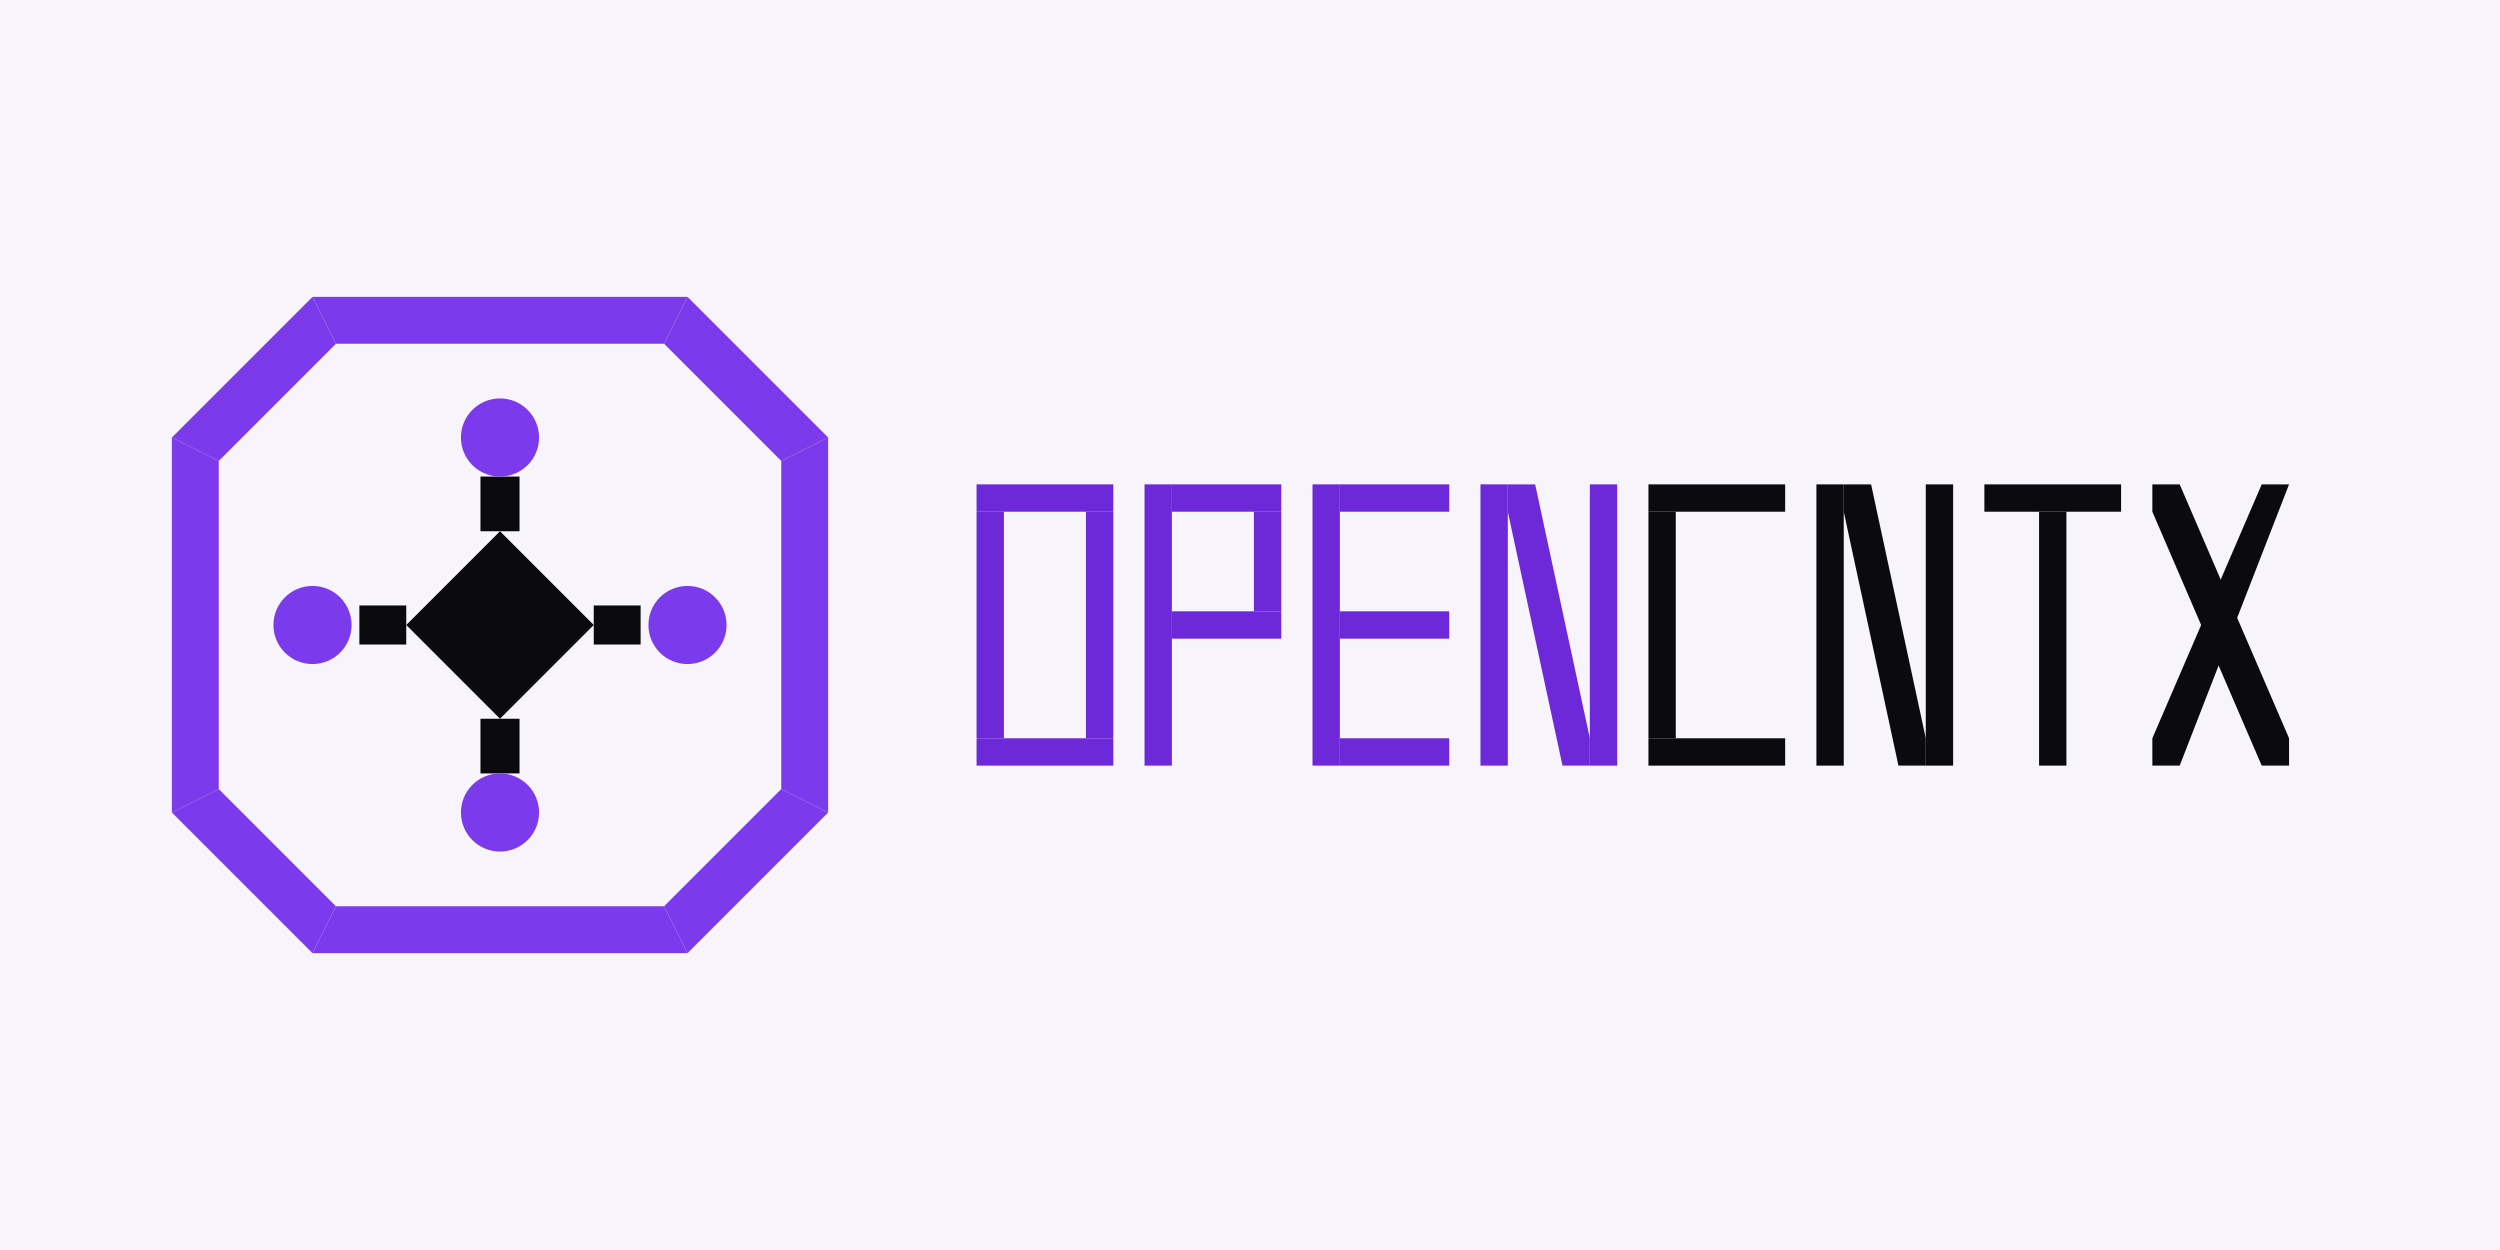
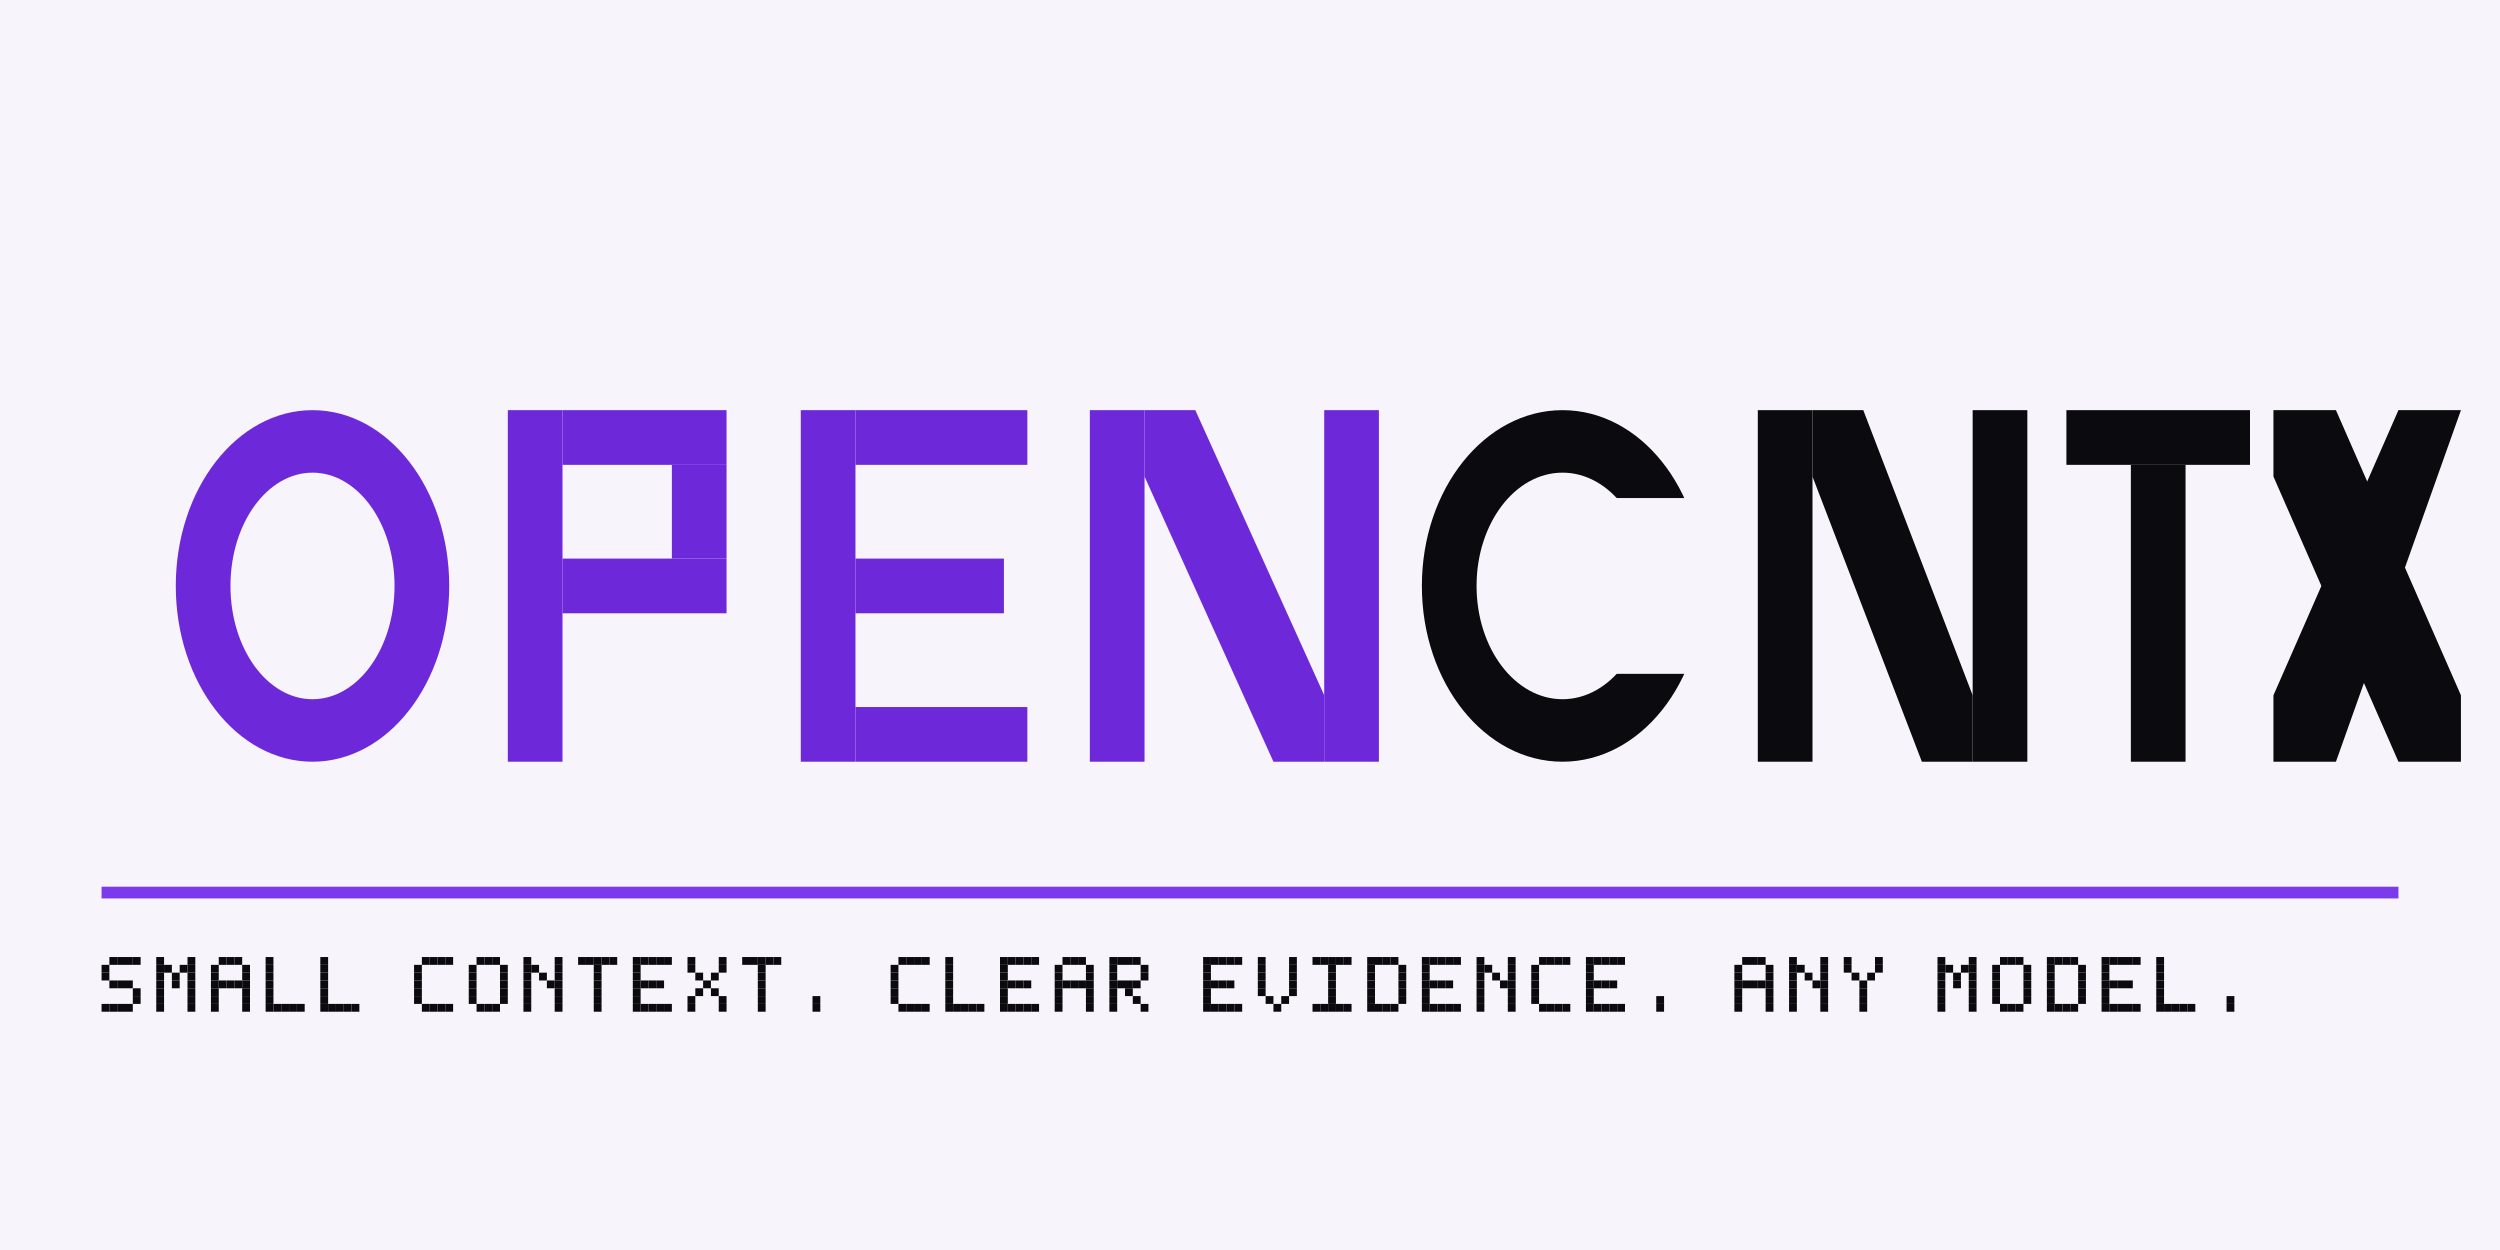
<svg xmlns="http://www.w3.org/2000/svg" width="1280" height="640" viewBox="0 0 1280 640" role="img" aria-labelledby="title description">
  <rect x="0" y="0" width="1280" height="640" fill="#F7F5FB" />
-   <g id="boundary" fill="#7C3AED">
-     <polygon points="160,152 352,152 340,176 172,176" />
-     <polygon points="352,152 424,224 400,236 340,176" />
-     <polygon points="424,224 424,416 400,404 400,236" />
-     <polygon points="424,416 352,488 340,464 400,404" />
-     <polygon points="352,488 160,488 172,464 340,464" />
-     <polygon points="160,488 88,416 112,404 172,464" />
-     <polygon points="88,416 88,224 112,236 112,404" />
-     <polygon points="88,224 160,152 172,176 112,236" />
-   </g>
-   <g id="network" fill="#0B0B0F">
-     <rect x="246" y="244" width="20" height="28" />
-     <rect x="246" y="368" width="20" height="28" />
-     <rect x="184" y="310" width="24" height="20" />
-     <rect x="304" y="310" width="24" height="20" />
-     <polygon points="256,272 304,320 256,368 208,320" />
-   </g>
-   <g id="nodes" fill="#7C3AED">
-     <circle cx="256" cy="224" r="20" />
-     <circle cx="160" cy="320" r="20" />
-     <circle cx="352" cy="320" r="20" />
-     <circle cx="256" cy="416" r="20" />
-   </g>
  <g id="word-open" fill="#6D28D9" aria-label="OPEN">
-     <rect x="500" y="248" width="70" height="14" />
-     <rect x="500" y="378" width="70" height="14" />
-     <rect x="500" y="262" width="14" height="116" />
-     <rect x="556" y="262" width="14" height="116" />
-     <rect x="586" y="248" width="14" height="144" />
-     <rect x="600" y="248" width="56" height="14" />
-     <rect x="600" y="313" width="56" height="14" />
-     <rect x="642" y="262" width="14" height="51" />
-     <rect x="672" y="248" width="14" height="144" />
-     <rect x="686" y="248" width="56" height="14" />
-     <rect x="686" y="313" width="56" height="14" />
-     <rect x="686" y="378" width="56" height="14" />
-     <rect x="758" y="248" width="14" height="144" />
-     <rect x="814" y="248" width="14" height="144" />
-     <polygon points="772,248 786,248 814,378 814,392 800,392 772,262" />
+     <ellipse cx="160" cy="300" rx="70" ry="90" />
+     <ellipse cx="160" cy="300" rx="42" ry="58" fill="#F7F5FB" />
+     <rect x="260" y="210" width="28" height="180" />
+     <rect x="288" y="210" width="84" height="28" />
+     <rect x="288" y="286" width="84" height="28" />
+     <rect x="344" y="238" width="28" height="48" />
+     <rect x="410" y="210" width="28" height="180" />
+     <rect x="438" y="210" width="88" height="28" />
+     <rect x="438" y="286" width="76" height="28" />
+     <rect x="438" y="362" width="88" height="28" />
+     <rect x="558" y="210" width="28" height="180" />
+     <rect x="678" y="210" width="28" height="180" />
+     <polygon points="586,210 612,210 678,356 678,390 652,390 586,244" />
  </g>
  <g id="word-cntx" fill="#0B0B0F" aria-label="CNTX">
-     <rect x="844" y="248" width="70" height="14" />
-     <rect x="844" y="378" width="70" height="14" />
-     <rect x="844" y="262" width="14" height="116" />
-     <rect x="930" y="248" width="14" height="144" />
-     <rect x="986" y="248" width="14" height="144" />
-     <polygon points="944,248 958,248 986,378 986,392 972,392 944,262" />
-     <rect x="1016" y="248" width="70" height="14" />
-     <rect x="1044" y="262" width="14" height="130" />
-     <polygon points="1102,248 1116,248 1172,378 1172,392 1158,392 1102,262" />
-     <polygon points="1158,248 1172,248 1116,392 1102,392 1102,378" />
+     <ellipse cx="800" cy="300" rx="72" ry="90" />
+     <ellipse cx="800" cy="300" rx="44" ry="58" fill="#F7F5FB" />
+     <rect x="800" y="255" width="82" height="90" fill="#F7F5FB" />
+     <rect x="900" y="210" width="28" height="180" />
+     <rect x="1010" y="210" width="28" height="180" />
+     <polygon points="928,210 954,210 1010,356 1010,390 984,390 928,244" />
+     <rect x="1058" y="210" width="94" height="28" />
+     <rect x="1091" y="238" width="28" height="152" />
+     <polygon points="1164,210 1196,210 1260,356 1260,390 1228,390 1164,244" />
+     <polygon points="1228,210 1260,210 1196,390 1164,390 1164,356" />
+   </g>
+   <rect x="52" y="454" width="1176" height="6" fill="#7C3AED" />
+   <g id="tagline" fill="#0B0B0F" aria-label="SMALL CONTEXT. CLEAR EVIDENCE. ANY MODEL.">
+     <rect x="56" y="490" width="4" height="4" />
+     <rect x="60" y="490" width="4" height="4" />
+     <rect x="64" y="490" width="4" height="4" />
+     <rect x="68" y="490" width="4" height="4" />
+     <rect x="52" y="494" width="4" height="4" />
+     <rect x="52" y="498" width="4" height="4" />
+     <rect x="56" y="502" width="4" height="4" />
+     <rect x="60" y="502" width="4" height="4" />
+     <rect x="64" y="502" width="4" height="4" />
+     <rect x="68" y="506" width="4" height="4" />
+     <rect x="68" y="510" width="4" height="4" />
+     <rect x="52" y="514" width="4" height="4" />
+     <rect x="56" y="514" width="4" height="4" />
+     <rect x="60" y="514" width="4" height="4" />
+     <rect x="64" y="514" width="4" height="4" />
+     <rect x="80" y="490" width="4" height="4" />
+     <rect x="96" y="490" width="4" height="4" />
+     <rect x="80" y="494" width="4" height="4" />
+     <rect x="84" y="494" width="4" height="4" />
+     <rect x="92" y="494" width="4" height="4" />
+     <rect x="96" y="494" width="4" height="4" />
+     <rect x="80" y="498" width="4" height="4" />
+     <rect x="88" y="498" width="4" height="4" />
+     <rect x="96" y="498" width="4" height="4" />
+     <rect x="80" y="502" width="4" height="4" />
+     <rect x="88" y="502" width="4" height="4" />
+     <rect x="96" y="502" width="4" height="4" />
+     <rect x="80" y="506" width="4" height="4" />
+     <rect x="96" y="506" width="4" height="4" />
+     <rect x="80" y="510" width="4" height="4" />
+     <rect x="96" y="510" width="4" height="4" />
+     <rect x="80" y="514" width="4" height="4" />
+     <rect x="96" y="514" width="4" height="4" />
+     <rect x="112" y="490" width="4" height="4" />
+     <rect x="116" y="490" width="4" height="4" />
+     <rect x="120" y="490" width="4" height="4" />
+     <rect x="108" y="494" width="4" height="4" />
+     <rect x="124" y="494" width="4" height="4" />
+     <rect x="108" y="498" width="4" height="4" />
+     <rect x="124" y="498" width="4" height="4" />
+     <rect x="108" y="502" width="4" height="4" />
+     <rect x="112" y="502" width="4" height="4" />
+     <rect x="116" y="502" width="4" height="4" />
+     <rect x="120" y="502" width="4" height="4" />
+     <rect x="124" y="502" width="4" height="4" />
+     <rect x="108" y="506" width="4" height="4" />
+     <rect x="124" y="506" width="4" height="4" />
+     <rect x="108" y="510" width="4" height="4" />
+     <rect x="124" y="510" width="4" height="4" />
+     <rect x="108" y="514" width="4" height="4" />
+     <rect x="124" y="514" width="4" height="4" />
+     <rect x="136" y="490" width="4" height="4" />
+     <rect x="136" y="494" width="4" height="4" />
+     <rect x="136" y="498" width="4" height="4" />
+     <rect x="136" y="502" width="4" height="4" />
+     <rect x="136" y="506" width="4" height="4" />
+     <rect x="136" y="510" width="4" height="4" />
+     <rect x="136" y="514" width="4" height="4" />
+     <rect x="140" y="514" width="4" height="4" />
+     <rect x="144" y="514" width="4" height="4" />
+     <rect x="148" y="514" width="4" height="4" />
+     <rect x="152" y="514" width="4" height="4" />
+     <rect x="164" y="490" width="4" height="4" />
+     <rect x="164" y="494" width="4" height="4" />
+     <rect x="164" y="498" width="4" height="4" />
+     <rect x="164" y="502" width="4" height="4" />
+     <rect x="164" y="506" width="4" height="4" />
+     <rect x="164" y="510" width="4" height="4" />
+     <rect x="164" y="514" width="4" height="4" />
+     <rect x="168" y="514" width="4" height="4" />
+     <rect x="172" y="514" width="4" height="4" />
+     <rect x="176" y="514" width="4" height="4" />
+     <rect x="180" y="514" width="4" height="4" />
+     <rect x="216" y="490" width="4" height="4" />
+     <rect x="220" y="490" width="4" height="4" />
+     <rect x="224" y="490" width="4" height="4" />
+     <rect x="228" y="490" width="4" height="4" />
+     <rect x="212" y="494" width="4" height="4" />
+     <rect x="212" y="498" width="4" height="4" />
+     <rect x="212" y="502" width="4" height="4" />
+     <rect x="212" y="506" width="4" height="4" />
+     <rect x="212" y="510" width="4" height="4" />
+     <rect x="216" y="514" width="4" height="4" />
+     <rect x="220" y="514" width="4" height="4" />
+     <rect x="224" y="514" width="4" height="4" />
+     <rect x="228" y="514" width="4" height="4" />
+     <rect x="244" y="490" width="4" height="4" />
+     <rect x="248" y="490" width="4" height="4" />
+     <rect x="252" y="490" width="4" height="4" />
+     <rect x="240" y="494" width="4" height="4" />
+     <rect x="256" y="494" width="4" height="4" />
+     <rect x="240" y="498" width="4" height="4" />
+     <rect x="256" y="498" width="4" height="4" />
+     <rect x="240" y="502" width="4" height="4" />
+     <rect x="256" y="502" width="4" height="4" />
+     <rect x="240" y="506" width="4" height="4" />
+     <rect x="256" y="506" width="4" height="4" />
+     <rect x="240" y="510" width="4" height="4" />
+     <rect x="256" y="510" width="4" height="4" />
+     <rect x="244" y="514" width="4" height="4" />
+     <rect x="248" y="514" width="4" height="4" />
+     <rect x="252" y="514" width="4" height="4" />
+     <rect x="268" y="490" width="4" height="4" />
+     <rect x="284" y="490" width="4" height="4" />
+     <rect x="268" y="494" width="4" height="4" />
+     <rect x="272" y="494" width="4" height="4" />
+     <rect x="284" y="494" width="4" height="4" />
+     <rect x="268" y="498" width="4" height="4" />
+     <rect x="276" y="498" width="4" height="4" />
+     <rect x="284" y="498" width="4" height="4" />
+     <rect x="268" y="502" width="4" height="4" />
+     <rect x="280" y="502" width="4" height="4" />
+     <rect x="284" y="502" width="4" height="4" />
+     <rect x="268" y="506" width="4" height="4" />
+     <rect x="284" y="506" width="4" height="4" />
+     <rect x="268" y="510" width="4" height="4" />
+     <rect x="284" y="510" width="4" height="4" />
+     <rect x="268" y="514" width="4" height="4" />
+     <rect x="284" y="514" width="4" height="4" />
+     <rect x="296" y="490" width="4" height="4" />
+     <rect x="300" y="490" width="4" height="4" />
+     <rect x="304" y="490" width="4" height="4" />
+     <rect x="308" y="490" width="4" height="4" />
+     <rect x="312" y="490" width="4" height="4" />
+     <rect x="304" y="494" width="4" height="4" />
+     <rect x="304" y="498" width="4" height="4" />
+     <rect x="304" y="502" width="4" height="4" />
+     <rect x="304" y="506" width="4" height="4" />
+     <rect x="304" y="510" width="4" height="4" />
+     <rect x="304" y="514" width="4" height="4" />
+     <rect x="324" y="490" width="4" height="4" />
+     <rect x="328" y="490" width="4" height="4" />
+     <rect x="332" y="490" width="4" height="4" />
+     <rect x="336" y="490" width="4" height="4" />
+     <rect x="340" y="490" width="4" height="4" />
+     <rect x="324" y="494" width="4" height="4" />
+     <rect x="324" y="498" width="4" height="4" />
+     <rect x="324" y="502" width="4" height="4" />
+     <rect x="328" y="502" width="4" height="4" />
+     <rect x="332" y="502" width="4" height="4" />
+     <rect x="336" y="502" width="4" height="4" />
+     <rect x="324" y="506" width="4" height="4" />
+     <rect x="324" y="510" width="4" height="4" />
+     <rect x="324" y="514" width="4" height="4" />
+     <rect x="328" y="514" width="4" height="4" />
+     <rect x="332" y="514" width="4" height="4" />
+     <rect x="336" y="514" width="4" height="4" />
+     <rect x="340" y="514" width="4" height="4" />
+     <rect x="352" y="490" width="4" height="4" />
+     <rect x="368" y="490" width="4" height="4" />
+     <rect x="352" y="494" width="4" height="4" />
+     <rect x="368" y="494" width="4" height="4" />
+     <rect x="356" y="498" width="4" height="4" />
+     <rect x="364" y="498" width="4" height="4" />
+     <rect x="360" y="502" width="4" height="4" />
+     <rect x="356" y="506" width="4" height="4" />
+     <rect x="364" y="506" width="4" height="4" />
+     <rect x="352" y="510" width="4" height="4" />
+     <rect x="368" y="510" width="4" height="4" />
+     <rect x="352" y="514" width="4" height="4" />
+     <rect x="368" y="514" width="4" height="4" />
+     <rect x="380" y="490" width="4" height="4" />
+     <rect x="384" y="490" width="4" height="4" />
+     <rect x="388" y="490" width="4" height="4" />
+     <rect x="392" y="490" width="4" height="4" />
+     <rect x="396" y="490" width="4" height="4" />
+     <rect x="388" y="494" width="4" height="4" />
+     <rect x="388" y="498" width="4" height="4" />
+     <rect x="388" y="502" width="4" height="4" />
+     <rect x="388" y="506" width="4" height="4" />
+     <rect x="388" y="510" width="4" height="4" />
+     <rect x="388" y="514" width="4" height="4" />
+     <rect x="416" y="510" width="4" height="4" />
+     <rect x="416" y="514" width="4" height="4" />
+     <rect x="460" y="490" width="4" height="4" />
+     <rect x="464" y="490" width="4" height="4" />
+     <rect x="468" y="490" width="4" height="4" />
+     <rect x="472" y="490" width="4" height="4" />
+     <rect x="456" y="494" width="4" height="4" />
+     <rect x="456" y="498" width="4" height="4" />
+     <rect x="456" y="502" width="4" height="4" />
+     <rect x="456" y="506" width="4" height="4" />
+     <rect x="456" y="510" width="4" height="4" />
+     <rect x="460" y="514" width="4" height="4" />
+     <rect x="464" y="514" width="4" height="4" />
+     <rect x="468" y="514" width="4" height="4" />
+     <rect x="472" y="514" width="4" height="4" />
+     <rect x="484" y="490" width="4" height="4" />
+     <rect x="484" y="494" width="4" height="4" />
+     <rect x="484" y="498" width="4" height="4" />
+     <rect x="484" y="502" width="4" height="4" />
+     <rect x="484" y="506" width="4" height="4" />
+     <rect x="484" y="510" width="4" height="4" />
+     <rect x="484" y="514" width="4" height="4" />
+     <rect x="488" y="514" width="4" height="4" />
+     <rect x="492" y="514" width="4" height="4" />
+     <rect x="496" y="514" width="4" height="4" />
+     <rect x="500" y="514" width="4" height="4" />
+     <rect x="512" y="490" width="4" height="4" />
+     <rect x="516" y="490" width="4" height="4" />
+     <rect x="520" y="490" width="4" height="4" />
+     <rect x="524" y="490" width="4" height="4" />
+     <rect x="528" y="490" width="4" height="4" />
+     <rect x="512" y="494" width="4" height="4" />
+     <rect x="512" y="498" width="4" height="4" />
+     <rect x="512" y="502" width="4" height="4" />
+     <rect x="516" y="502" width="4" height="4" />
+     <rect x="520" y="502" width="4" height="4" />
+     <rect x="524" y="502" width="4" height="4" />
+     <rect x="512" y="506" width="4" height="4" />
+     <rect x="512" y="510" width="4" height="4" />
+     <rect x="512" y="514" width="4" height="4" />
+     <rect x="516" y="514" width="4" height="4" />
+     <rect x="520" y="514" width="4" height="4" />
+     <rect x="524" y="514" width="4" height="4" />
+     <rect x="528" y="514" width="4" height="4" />
+     <rect x="544" y="490" width="4" height="4" />
+     <rect x="548" y="490" width="4" height="4" />
+     <rect x="552" y="490" width="4" height="4" />
+     <rect x="540" y="494" width="4" height="4" />
+     <rect x="556" y="494" width="4" height="4" />
+     <rect x="540" y="498" width="4" height="4" />
+     <rect x="556" y="498" width="4" height="4" />
+     <rect x="540" y="502" width="4" height="4" />
+     <rect x="544" y="502" width="4" height="4" />
+     <rect x="548" y="502" width="4" height="4" />
+     <rect x="552" y="502" width="4" height="4" />
+     <rect x="556" y="502" width="4" height="4" />
+     <rect x="540" y="506" width="4" height="4" />
+     <rect x="556" y="506" width="4" height="4" />
+     <rect x="540" y="510" width="4" height="4" />
+     <rect x="556" y="510" width="4" height="4" />
+     <rect x="540" y="514" width="4" height="4" />
+     <rect x="556" y="514" width="4" height="4" />
+     <rect x="568" y="490" width="4" height="4" />
+     <rect x="572" y="490" width="4" height="4" />
+     <rect x="576" y="490" width="4" height="4" />
+     <rect x="580" y="490" width="4" height="4" />
+     <rect x="568" y="494" width="4" height="4" />
+     <rect x="584" y="494" width="4" height="4" />
+     <rect x="568" y="498" width="4" height="4" />
+     <rect x="584" y="498" width="4" height="4" />
+     <rect x="568" y="502" width="4" height="4" />
+     <rect x="572" y="502" width="4" height="4" />
+     <rect x="576" y="502" width="4" height="4" />
+     <rect x="580" y="502" width="4" height="4" />
+     <rect x="568" y="506" width="4" height="4" />
+     <rect x="576" y="506" width="4" height="4" />
+     <rect x="568" y="510" width="4" height="4" />
+     <rect x="580" y="510" width="4" height="4" />
+     <rect x="568" y="514" width="4" height="4" />
+     <rect x="584" y="514" width="4" height="4" />
+     <rect x="616" y="490" width="4" height="4" />
+     <rect x="620" y="490" width="4" height="4" />
+     <rect x="624" y="490" width="4" height="4" />
+     <rect x="628" y="490" width="4" height="4" />
+     <rect x="632" y="490" width="4" height="4" />
+     <rect x="616" y="494" width="4" height="4" />
+     <rect x="616" y="498" width="4" height="4" />
+     <rect x="616" y="502" width="4" height="4" />
+     <rect x="620" y="502" width="4" height="4" />
+     <rect x="624" y="502" width="4" height="4" />
+     <rect x="628" y="502" width="4" height="4" />
+     <rect x="616" y="506" width="4" height="4" />
+     <rect x="616" y="510" width="4" height="4" />
+     <rect x="616" y="514" width="4" height="4" />
+     <rect x="620" y="514" width="4" height="4" />
+     <rect x="624" y="514" width="4" height="4" />
+     <rect x="628" y="514" width="4" height="4" />
+     <rect x="632" y="514" width="4" height="4" />
+     <rect x="644" y="490" width="4" height="4" />
+     <rect x="660" y="490" width="4" height="4" />
+     <rect x="644" y="494" width="4" height="4" />
+     <rect x="660" y="494" width="4" height="4" />
+     <rect x="644" y="498" width="4" height="4" />
+     <rect x="660" y="498" width="4" height="4" />
+     <rect x="644" y="502" width="4" height="4" />
+     <rect x="660" y="502" width="4" height="4" />
+     <rect x="644" y="506" width="4" height="4" />
+     <rect x="660" y="506" width="4" height="4" />
+     <rect x="648" y="510" width="4" height="4" />
+     <rect x="656" y="510" width="4" height="4" />
+     <rect x="652" y="514" width="4" height="4" />
+     <rect x="672" y="490" width="4" height="4" />
+     <rect x="676" y="490" width="4" height="4" />
+     <rect x="680" y="490" width="4" height="4" />
+     <rect x="684" y="490" width="4" height="4" />
+     <rect x="688" y="490" width="4" height="4" />
+     <rect x="680" y="494" width="4" height="4" />
+     <rect x="680" y="498" width="4" height="4" />
+     <rect x="680" y="502" width="4" height="4" />
+     <rect x="680" y="506" width="4" height="4" />
+     <rect x="680" y="510" width="4" height="4" />
+     <rect x="672" y="514" width="4" height="4" />
+     <rect x="676" y="514" width="4" height="4" />
+     <rect x="680" y="514" width="4" height="4" />
+     <rect x="684" y="514" width="4" height="4" />
+     <rect x="688" y="514" width="4" height="4" />
+     <rect x="700" y="490" width="4" height="4" />
+     <rect x="704" y="490" width="4" height="4" />
+     <rect x="708" y="490" width="4" height="4" />
+     <rect x="712" y="490" width="4" height="4" />
+     <rect x="700" y="494" width="4" height="4" />
+     <rect x="716" y="494" width="4" height="4" />
+     <rect x="700" y="498" width="4" height="4" />
+     <rect x="716" y="498" width="4" height="4" />
+     <rect x="700" y="502" width="4" height="4" />
+     <rect x="716" y="502" width="4" height="4" />
+     <rect x="700" y="506" width="4" height="4" />
+     <rect x="716" y="506" width="4" height="4" />
+     <rect x="700" y="510" width="4" height="4" />
+     <rect x="716" y="510" width="4" height="4" />
+     <rect x="700" y="514" width="4" height="4" />
+     <rect x="704" y="514" width="4" height="4" />
+     <rect x="708" y="514" width="4" height="4" />
+     <rect x="712" y="514" width="4" height="4" />
+     <rect x="728" y="490" width="4" height="4" />
+     <rect x="732" y="490" width="4" height="4" />
+     <rect x="736" y="490" width="4" height="4" />
+     <rect x="740" y="490" width="4" height="4" />
+     <rect x="744" y="490" width="4" height="4" />
+     <rect x="728" y="494" width="4" height="4" />
+     <rect x="728" y="498" width="4" height="4" />
+     <rect x="728" y="502" width="4" height="4" />
+     <rect x="732" y="502" width="4" height="4" />
+     <rect x="736" y="502" width="4" height="4" />
+     <rect x="740" y="502" width="4" height="4" />
+     <rect x="728" y="506" width="4" height="4" />
+     <rect x="728" y="510" width="4" height="4" />
+     <rect x="728" y="514" width="4" height="4" />
+     <rect x="732" y="514" width="4" height="4" />
+     <rect x="736" y="514" width="4" height="4" />
+     <rect x="740" y="514" width="4" height="4" />
+     <rect x="744" y="514" width="4" height="4" />
+     <rect x="756" y="490" width="4" height="4" />
+     <rect x="772" y="490" width="4" height="4" />
+     <rect x="756" y="494" width="4" height="4" />
+     <rect x="760" y="494" width="4" height="4" />
+     <rect x="772" y="494" width="4" height="4" />
+     <rect x="756" y="498" width="4" height="4" />
+     <rect x="764" y="498" width="4" height="4" />
+     <rect x="772" y="498" width="4" height="4" />
+     <rect x="756" y="502" width="4" height="4" />
+     <rect x="768" y="502" width="4" height="4" />
+     <rect x="772" y="502" width="4" height="4" />
+     <rect x="756" y="506" width="4" height="4" />
+     <rect x="772" y="506" width="4" height="4" />
+     <rect x="756" y="510" width="4" height="4" />
+     <rect x="772" y="510" width="4" height="4" />
+     <rect x="756" y="514" width="4" height="4" />
+     <rect x="772" y="514" width="4" height="4" />
+     <rect x="788" y="490" width="4" height="4" />
+     <rect x="792" y="490" width="4" height="4" />
+     <rect x="796" y="490" width="4" height="4" />
+     <rect x="800" y="490" width="4" height="4" />
+     <rect x="784" y="494" width="4" height="4" />
+     <rect x="784" y="498" width="4" height="4" />
+     <rect x="784" y="502" width="4" height="4" />
+     <rect x="784" y="506" width="4" height="4" />
+     <rect x="784" y="510" width="4" height="4" />
+     <rect x="788" y="514" width="4" height="4" />
+     <rect x="792" y="514" width="4" height="4" />
+     <rect x="796" y="514" width="4" height="4" />
+     <rect x="800" y="514" width="4" height="4" />
+     <rect x="812" y="490" width="4" height="4" />
+     <rect x="816" y="490" width="4" height="4" />
+     <rect x="820" y="490" width="4" height="4" />
+     <rect x="824" y="490" width="4" height="4" />
+     <rect x="828" y="490" width="4" height="4" />
+     <rect x="812" y="494" width="4" height="4" />
+     <rect x="812" y="498" width="4" height="4" />
+     <rect x="812" y="502" width="4" height="4" />
+     <rect x="816" y="502" width="4" height="4" />
+     <rect x="820" y="502" width="4" height="4" />
+     <rect x="824" y="502" width="4" height="4" />
+     <rect x="812" y="506" width="4" height="4" />
+     <rect x="812" y="510" width="4" height="4" />
+     <rect x="812" y="514" width="4" height="4" />
+     <rect x="816" y="514" width="4" height="4" />
+     <rect x="820" y="514" width="4" height="4" />
+     <rect x="824" y="514" width="4" height="4" />
+     <rect x="828" y="514" width="4" height="4" />
+     <rect x="848" y="510" width="4" height="4" />
+     <rect x="848" y="514" width="4" height="4" />
+     <rect x="892" y="490" width="4" height="4" />
+     <rect x="896" y="490" width="4" height="4" />
+     <rect x="900" y="490" width="4" height="4" />
+     <rect x="888" y="494" width="4" height="4" />
+     <rect x="904" y="494" width="4" height="4" />
+     <rect x="888" y="498" width="4" height="4" />
+     <rect x="904" y="498" width="4" height="4" />
+     <rect x="888" y="502" width="4" height="4" />
+     <rect x="892" y="502" width="4" height="4" />
+     <rect x="896" y="502" width="4" height="4" />
+     <rect x="900" y="502" width="4" height="4" />
+     <rect x="904" y="502" width="4" height="4" />
+     <rect x="888" y="506" width="4" height="4" />
+     <rect x="904" y="506" width="4" height="4" />
+     <rect x="888" y="510" width="4" height="4" />
+     <rect x="904" y="510" width="4" height="4" />
+     <rect x="888" y="514" width="4" height="4" />
+     <rect x="904" y="514" width="4" height="4" />
+     <rect x="916" y="490" width="4" height="4" />
+     <rect x="932" y="490" width="4" height="4" />
+     <rect x="916" y="494" width="4" height="4" />
+     <rect x="920" y="494" width="4" height="4" />
+     <rect x="932" y="494" width="4" height="4" />
+     <rect x="916" y="498" width="4" height="4" />
+     <rect x="924" y="498" width="4" height="4" />
+     <rect x="932" y="498" width="4" height="4" />
+     <rect x="916" y="502" width="4" height="4" />
+     <rect x="928" y="502" width="4" height="4" />
+     <rect x="932" y="502" width="4" height="4" />
+     <rect x="916" y="506" width="4" height="4" />
+     <rect x="932" y="506" width="4" height="4" />
+     <rect x="916" y="510" width="4" height="4" />
+     <rect x="932" y="510" width="4" height="4" />
+     <rect x="916" y="514" width="4" height="4" />
+     <rect x="932" y="514" width="4" height="4" />
+     <rect x="944" y="490" width="4" height="4" />
+     <rect x="960" y="490" width="4" height="4" />
+     <rect x="944" y="494" width="4" height="4" />
+     <rect x="960" y="494" width="4" height="4" />
+     <rect x="948" y="498" width="4" height="4" />
+     <rect x="956" y="498" width="4" height="4" />
+     <rect x="952" y="502" width="4" height="4" />
+     <rect x="952" y="506" width="4" height="4" />
+     <rect x="952" y="510" width="4" height="4" />
+     <rect x="952" y="514" width="4" height="4" />
+     <rect x="992" y="490" width="4" height="4" />
+     <rect x="1008" y="490" width="4" height="4" />
+     <rect x="992" y="494" width="4" height="4" />
+     <rect x="996" y="494" width="4" height="4" />
+     <rect x="1004" y="494" width="4" height="4" />
+     <rect x="1008" y="494" width="4" height="4" />
+     <rect x="992" y="498" width="4" height="4" />
+     <rect x="1000" y="498" width="4" height="4" />
+     <rect x="1008" y="498" width="4" height="4" />
+     <rect x="992" y="502" width="4" height="4" />
+     <rect x="1000" y="502" width="4" height="4" />
+     <rect x="1008" y="502" width="4" height="4" />
+     <rect x="992" y="506" width="4" height="4" />
+     <rect x="1008" y="506" width="4" height="4" />
+     <rect x="992" y="510" width="4" height="4" />
+     <rect x="1008" y="510" width="4" height="4" />
+     <rect x="992" y="514" width="4" height="4" />
+     <rect x="1008" y="514" width="4" height="4" />
+     <rect x="1024" y="490" width="4" height="4" />
+     <rect x="1028" y="490" width="4" height="4" />
+     <rect x="1032" y="490" width="4" height="4" />
+     <rect x="1020" y="494" width="4" height="4" />
+     <rect x="1036" y="494" width="4" height="4" />
+     <rect x="1020" y="498" width="4" height="4" />
+     <rect x="1036" y="498" width="4" height="4" />
+     <rect x="1020" y="502" width="4" height="4" />
+     <rect x="1036" y="502" width="4" height="4" />
+     <rect x="1020" y="506" width="4" height="4" />
+     <rect x="1036" y="506" width="4" height="4" />
+     <rect x="1020" y="510" width="4" height="4" />
+     <rect x="1036" y="510" width="4" height="4" />
+     <rect x="1024" y="514" width="4" height="4" />
+     <rect x="1028" y="514" width="4" height="4" />
+     <rect x="1032" y="514" width="4" height="4" />
+     <rect x="1048" y="490" width="4" height="4" />
+     <rect x="1052" y="490" width="4" height="4" />
+     <rect x="1056" y="490" width="4" height="4" />
+     <rect x="1060" y="490" width="4" height="4" />
+     <rect x="1048" y="494" width="4" height="4" />
+     <rect x="1064" y="494" width="4" height="4" />
+     <rect x="1048" y="498" width="4" height="4" />
+     <rect x="1064" y="498" width="4" height="4" />
+     <rect x="1048" y="502" width="4" height="4" />
+     <rect x="1064" y="502" width="4" height="4" />
+     <rect x="1048" y="506" width="4" height="4" />
+     <rect x="1064" y="506" width="4" height="4" />
+     <rect x="1048" y="510" width="4" height="4" />
+     <rect x="1064" y="510" width="4" height="4" />
+     <rect x="1048" y="514" width="4" height="4" />
+     <rect x="1052" y="514" width="4" height="4" />
+     <rect x="1056" y="514" width="4" height="4" />
+     <rect x="1060" y="514" width="4" height="4" />
+     <rect x="1076" y="490" width="4" height="4" />
+     <rect x="1080" y="490" width="4" height="4" />
+     <rect x="1084" y="490" width="4" height="4" />
+     <rect x="1088" y="490" width="4" height="4" />
+     <rect x="1092" y="490" width="4" height="4" />
+     <rect x="1076" y="494" width="4" height="4" />
+     <rect x="1076" y="498" width="4" height="4" />
+     <rect x="1076" y="502" width="4" height="4" />
+     <rect x="1080" y="502" width="4" height="4" />
+     <rect x="1084" y="502" width="4" height="4" />
+     <rect x="1088" y="502" width="4" height="4" />
+     <rect x="1076" y="506" width="4" height="4" />
+     <rect x="1076" y="510" width="4" height="4" />
+     <rect x="1076" y="514" width="4" height="4" />
+     <rect x="1080" y="514" width="4" height="4" />
+     <rect x="1084" y="514" width="4" height="4" />
+     <rect x="1088" y="514" width="4" height="4" />
+     <rect x="1092" y="514" width="4" height="4" />
+     <rect x="1104" y="490" width="4" height="4" />
+     <rect x="1104" y="494" width="4" height="4" />
+     <rect x="1104" y="498" width="4" height="4" />
+     <rect x="1104" y="502" width="4" height="4" />
+     <rect x="1104" y="506" width="4" height="4" />
+     <rect x="1104" y="510" width="4" height="4" />
+     <rect x="1104" y="514" width="4" height="4" />
+     <rect x="1108" y="514" width="4" height="4" />
+     <rect x="1112" y="514" width="4" height="4" />
+     <rect x="1116" y="514" width="4" height="4" />
+     <rect x="1120" y="514" width="4" height="4" />
+     <rect x="1140" y="510" width="4" height="4" />
+     <rect x="1140" y="514" width="4" height="4" />
  </g>
</svg>
